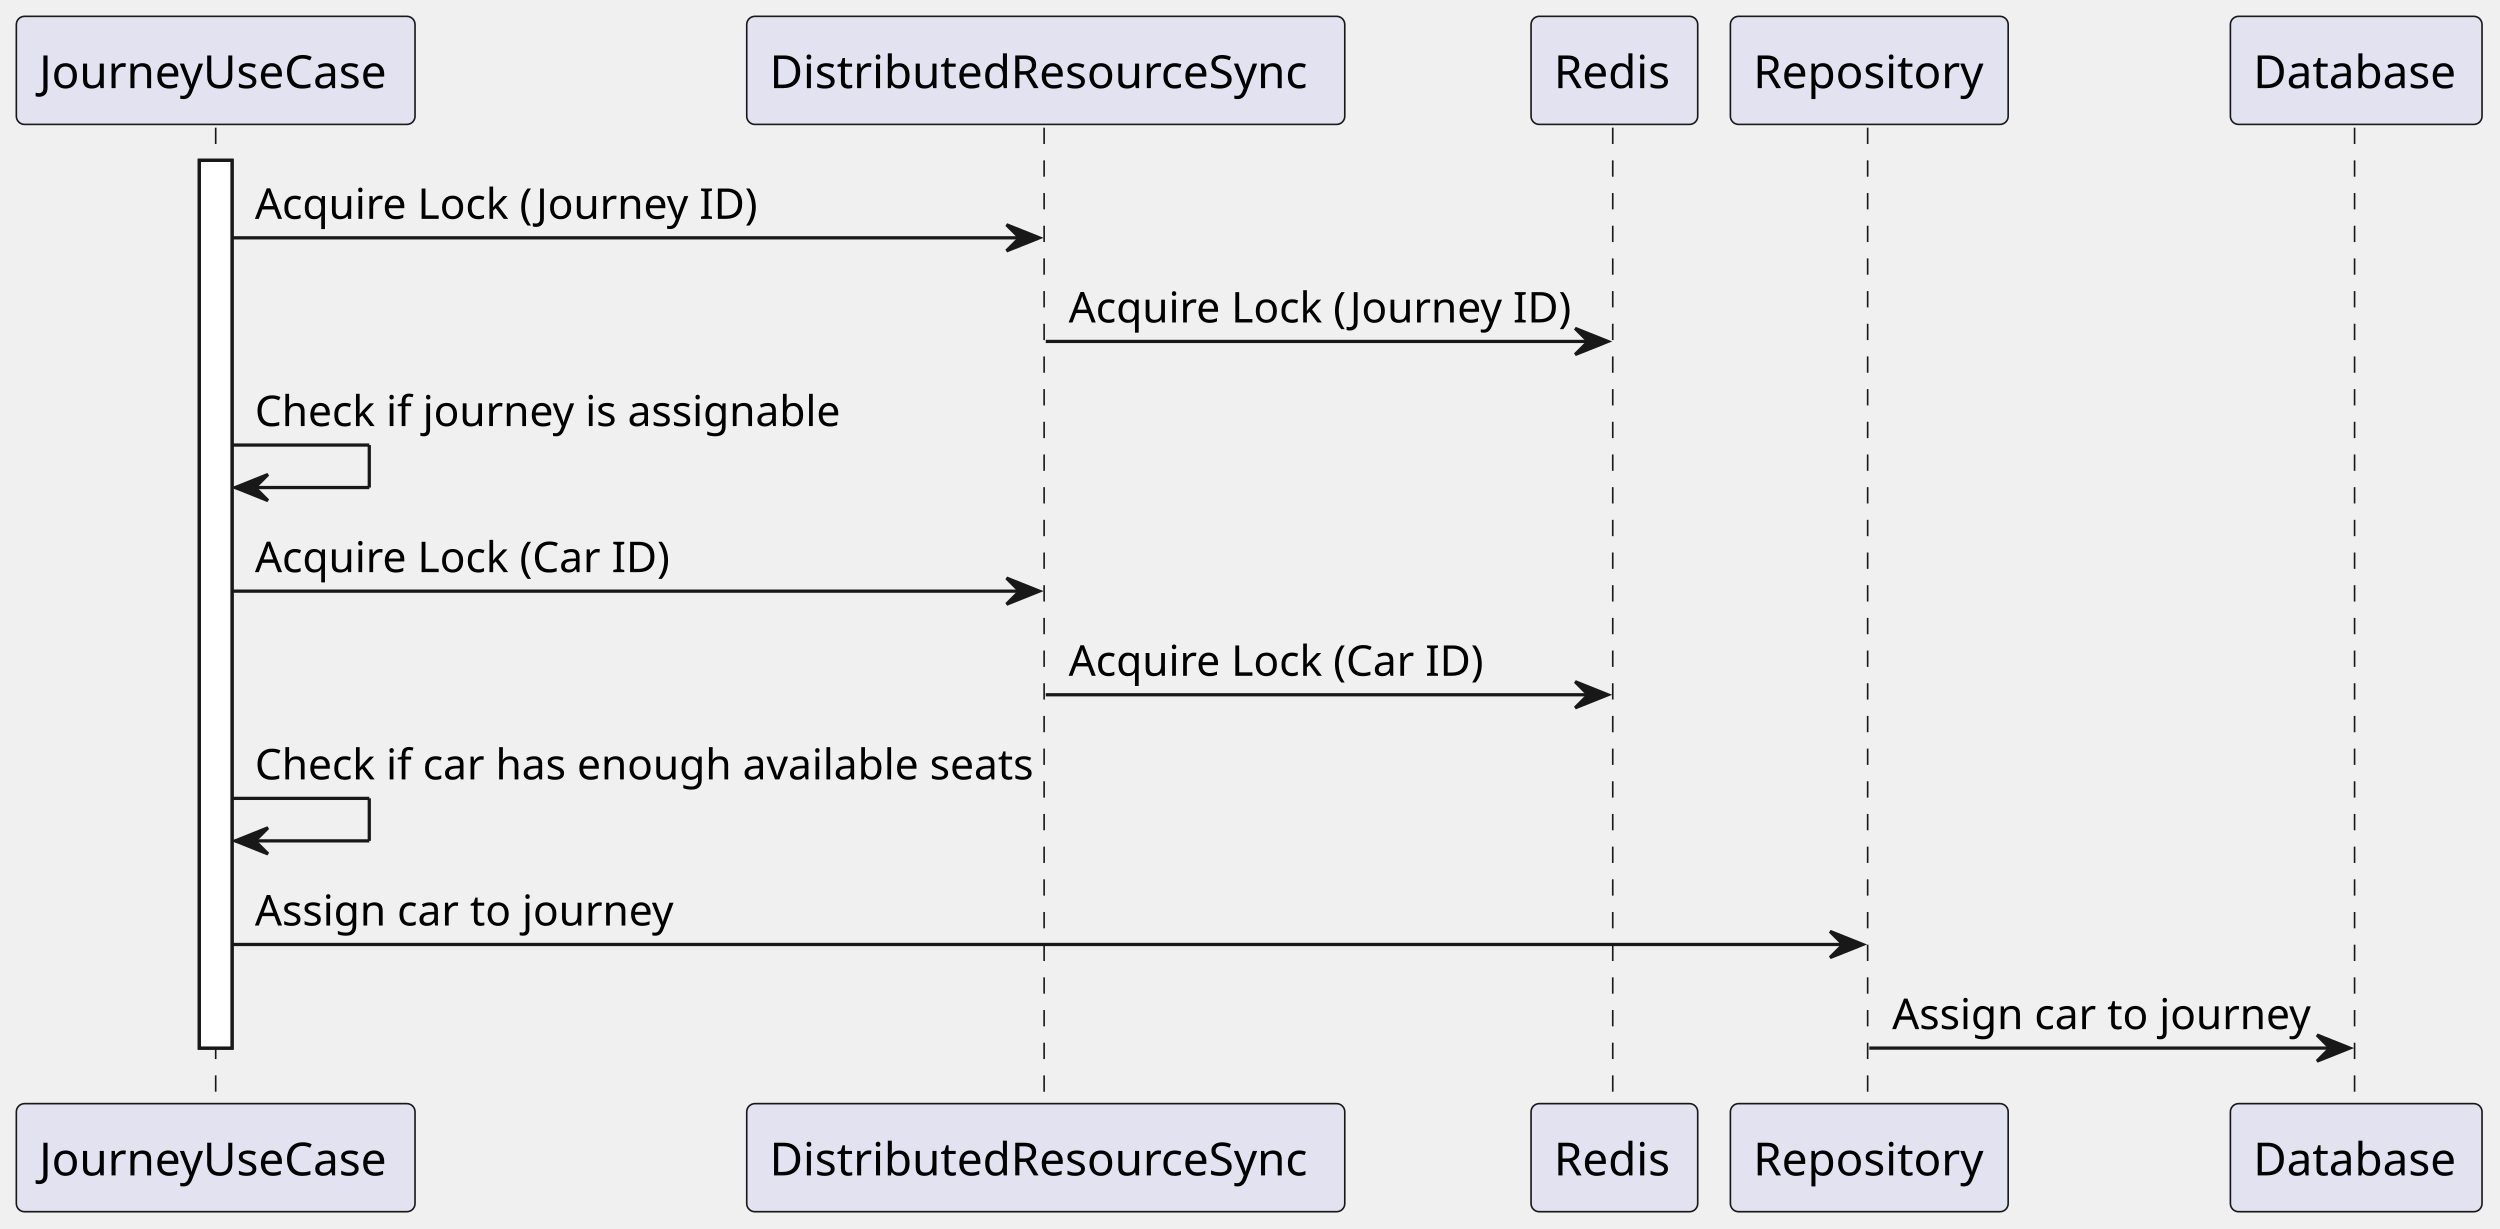
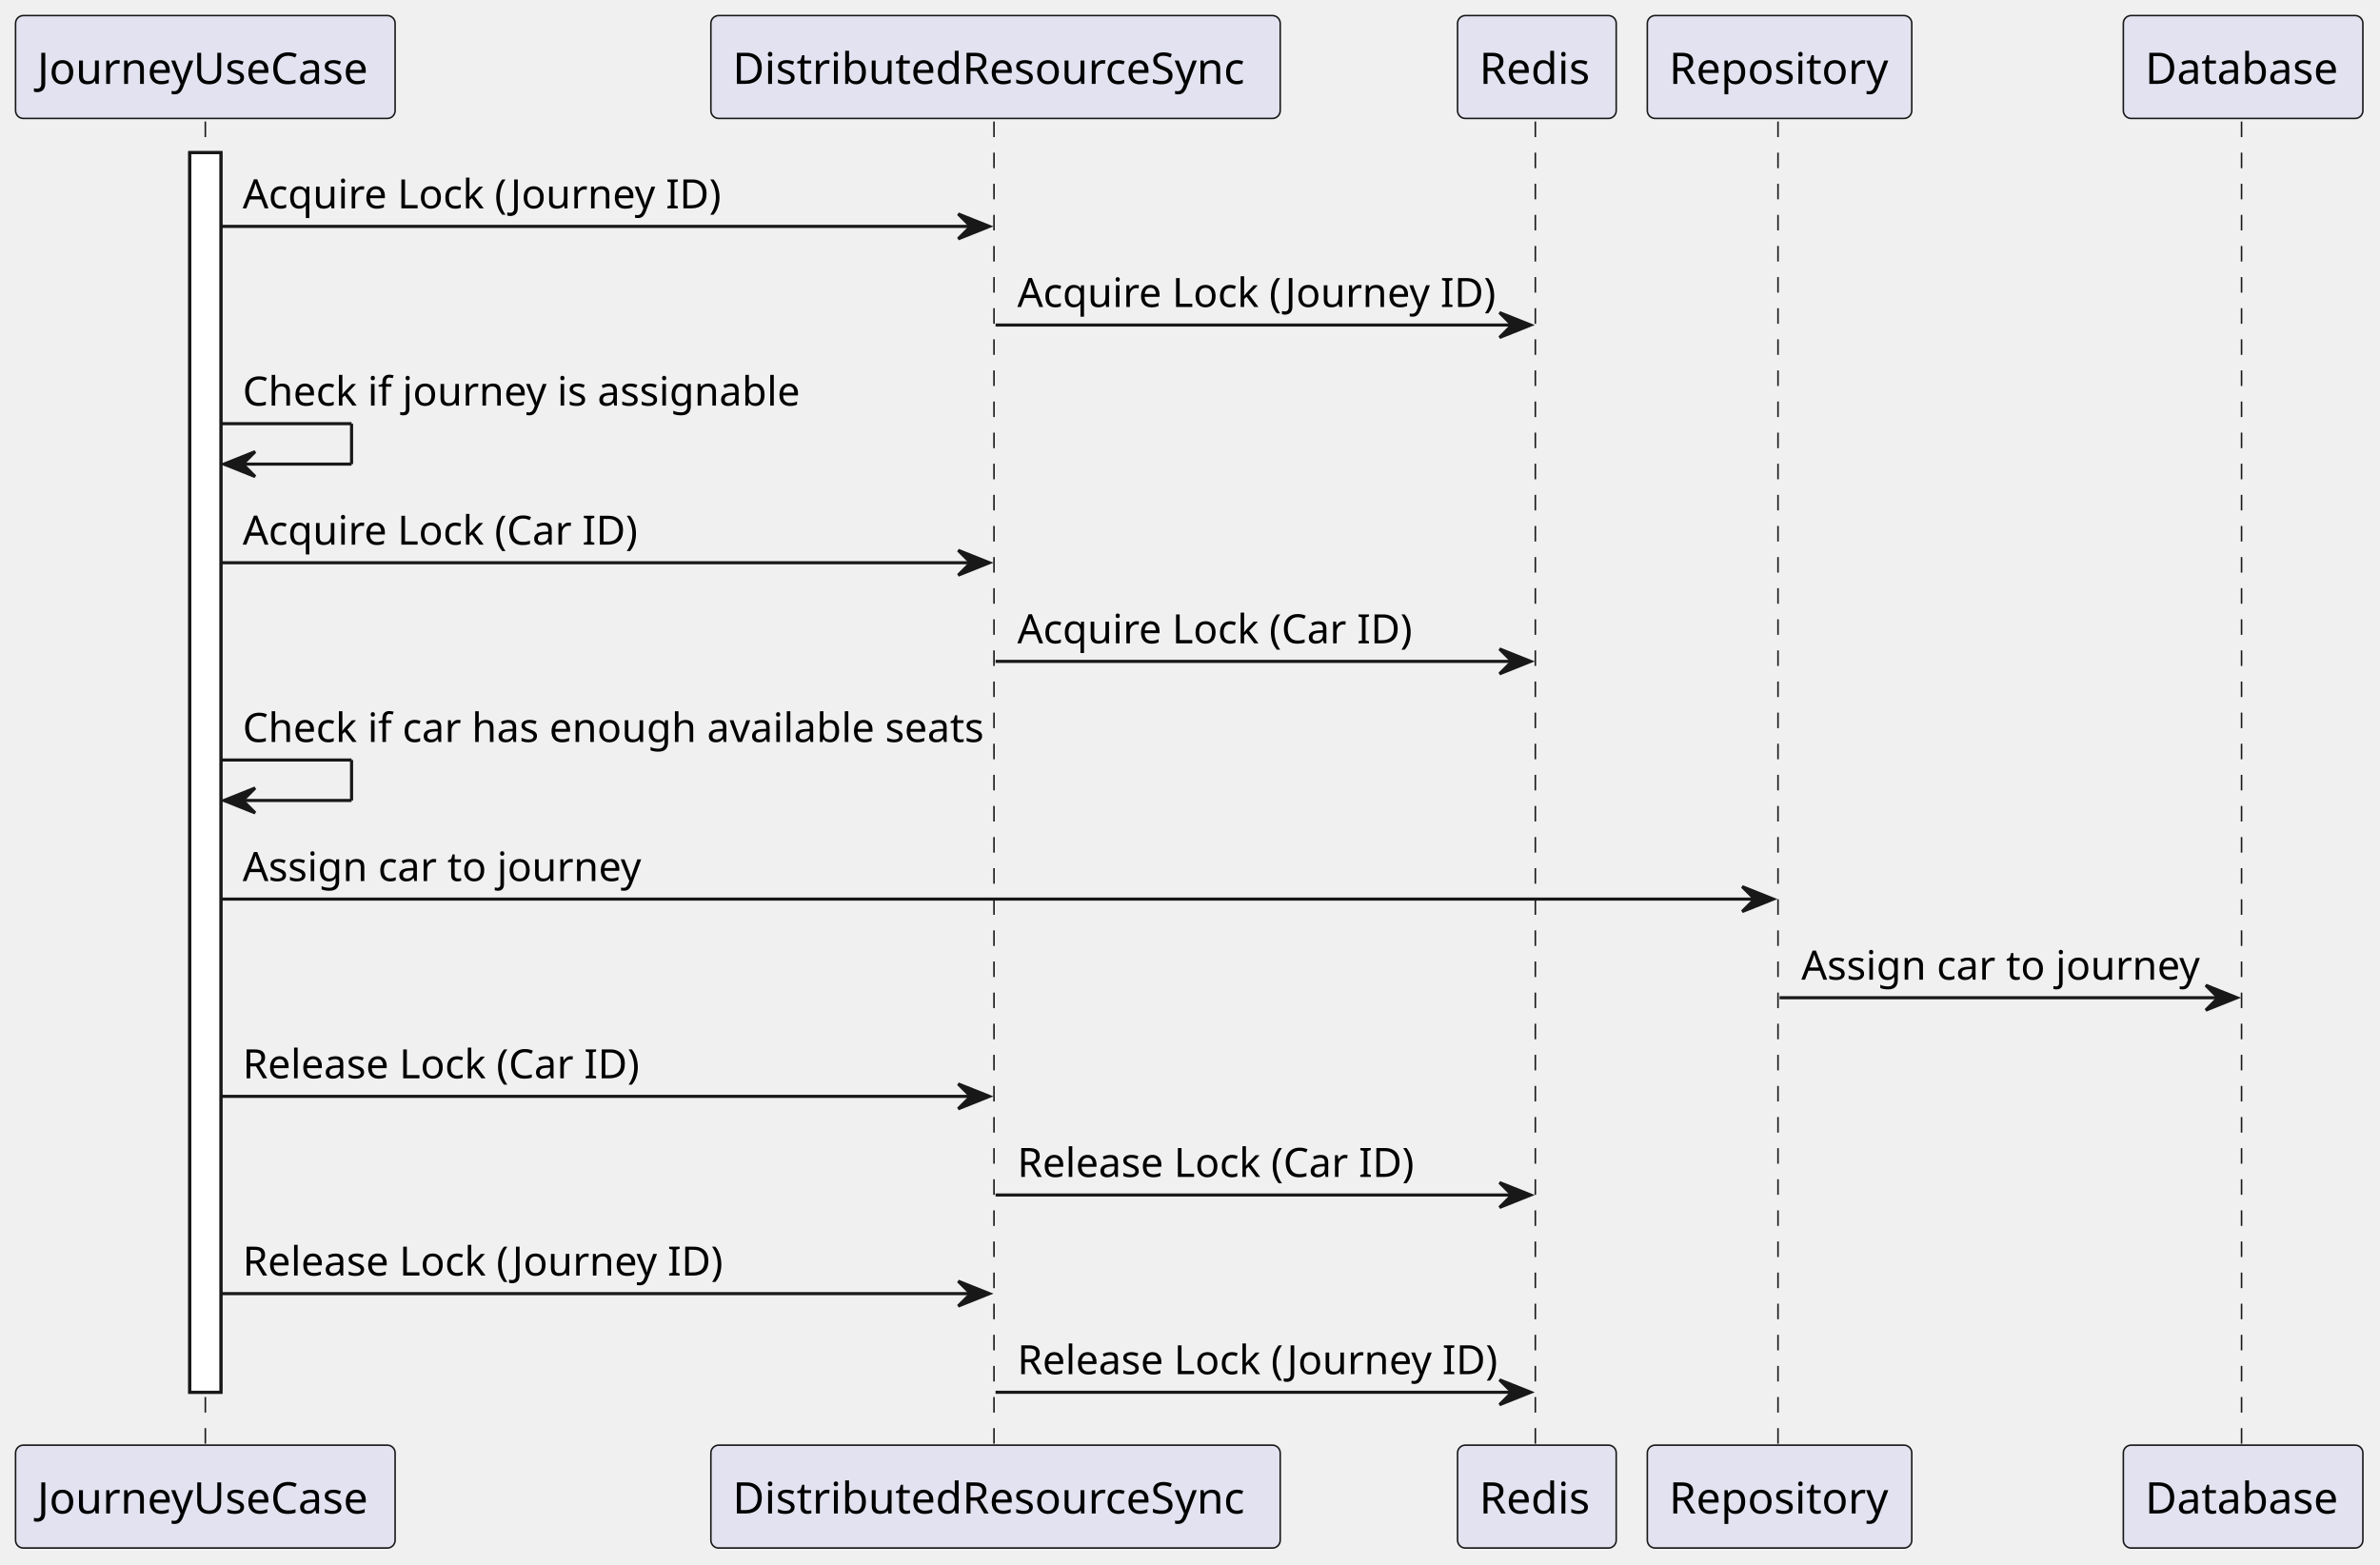
- <svg xmlns="http://www.w3.org/2000/svg" contentStyleType="text/css" height="376px" preserveAspectRatio="none" style="width:765px;height:376px;background:#FFFFFF;" version="1.1" viewBox="0 0 765 376" width="765px" zoomAndPan="magnify">
+ <svg xmlns="http://www.w3.org/2000/svg" contentStyleType="text/css" height="503px" preserveAspectRatio="none" style="width:765px;height:503px;background:#FFFFFF;" version="1.1" viewBox="0 0 765 503" width="765px" zoomAndPan="magnify">
  <defs />
  <g>
-     <rect fill="#FFFFFF" height="271.648" style="stroke:#181818;stroke-width:1.0;" width="10" x="61" y="49.068" />
-     <line style="stroke:#181818;stroke-width:0.5;stroke-dasharray:5.0,5.0;" x1="66" x2="66" y1="39.068" y2="338.716" />
-     <line style="stroke:#181818;stroke-width:0.5;stroke-dasharray:5.0,5.0;" x1="319.5" x2="319.5" y1="39.068" y2="338.716" />
-     <line style="stroke:#181818;stroke-width:0.5;stroke-dasharray:5.0,5.0;" x1="493.5" x2="493.5" y1="39.068" y2="338.716" />
-     <line style="stroke:#181818;stroke-width:0.5;stroke-dasharray:5.0,5.0;" x1="571.5" x2="571.5" y1="39.068" y2="338.716" />
-     <line style="stroke:#181818;stroke-width:0.5;stroke-dasharray:5.0,5.0;" x1="720.5" x2="720.5" y1="39.068" y2="338.716" />
+     <rect fill="#FFFFFF" height="398.472" style="stroke:#181818;stroke-width:1.0;" width="10" x="61" y="49.068" />
+     <line style="stroke:#181818;stroke-width:0.5;stroke-dasharray:5.0,5.0;" x1="66" x2="66" y1="39.068" y2="465.54" />
+     <line style="stroke:#181818;stroke-width:0.5;stroke-dasharray:5.0,5.0;" x1="319.5" x2="319.5" y1="39.068" y2="465.54" />
+     <line style="stroke:#181818;stroke-width:0.5;stroke-dasharray:5.0,5.0;" x1="493.5" x2="493.5" y1="39.068" y2="465.54" />
+     <line style="stroke:#181818;stroke-width:0.5;stroke-dasharray:5.0,5.0;" x1="571.5" x2="571.5" y1="39.068" y2="465.54" />
+     <line style="stroke:#181818;stroke-width:0.5;stroke-dasharray:5.0,5.0;" x1="720.5" x2="720.5" y1="39.068" y2="465.54" />
    <rect fill="#E2E2F0" height="33.068" rx="2.5" ry="2.5" style="stroke:#181818;stroke-width:0.5;" width="122" x="5" y="5" />
    <text fill="#000000" font-family="sans-serif" font-size="14" lengthAdjust="spacing" textLength="108" x="12" y="26.966">JourneyUseCase</text>
-     <rect fill="#E2E2F0" height="33.068" rx="2.5" ry="2.5" style="stroke:#181818;stroke-width:0.5;" width="122" x="5" y="337.716" />
-     <text fill="#000000" font-family="sans-serif" font-size="14" lengthAdjust="spacing" textLength="108" x="12" y="359.682">JourneyUseCase</text>
+     <rect fill="#E2E2F0" height="33.068" rx="2.5" ry="2.5" style="stroke:#181818;stroke-width:0.5;" width="122" x="5" y="464.54" />
+     <text fill="#000000" font-family="sans-serif" font-size="14" lengthAdjust="spacing" textLength="108" x="12" y="486.506">JourneyUseCase</text>
    <rect fill="#E2E2F0" height="33.068" rx="2.5" ry="2.5" style="stroke:#181818;stroke-width:0.5;" width="183" x="228.5" y="5" />
    <text fill="#000000" font-family="sans-serif" font-size="14" lengthAdjust="spacing" textLength="169" x="235.5" y="26.966">DistributedResourceSync</text>
-     <rect fill="#E2E2F0" height="33.068" rx="2.5" ry="2.5" style="stroke:#181818;stroke-width:0.5;" width="183" x="228.5" y="337.716" />
-     <text fill="#000000" font-family="sans-serif" font-size="14" lengthAdjust="spacing" textLength="169" x="235.5" y="359.682">DistributedResourceSync</text>
+     <rect fill="#E2E2F0" height="33.068" rx="2.5" ry="2.5" style="stroke:#181818;stroke-width:0.5;" width="183" x="228.5" y="464.54" />
+     <text fill="#000000" font-family="sans-serif" font-size="14" lengthAdjust="spacing" textLength="169" x="235.5" y="486.506">DistributedResourceSync</text>
    <rect fill="#E2E2F0" height="33.068" rx="2.5" ry="2.5" style="stroke:#181818;stroke-width:0.5;" width="51" x="468.5" y="5" />
    <text fill="#000000" font-family="sans-serif" font-size="14" lengthAdjust="spacing" textLength="37" x="475.5" y="26.966">Redis</text>
-     <rect fill="#E2E2F0" height="33.068" rx="2.5" ry="2.5" style="stroke:#181818;stroke-width:0.5;" width="51" x="468.5" y="337.716" />
-     <text fill="#000000" font-family="sans-serif" font-size="14" lengthAdjust="spacing" textLength="37" x="475.5" y="359.682">Redis</text>
+     <rect fill="#E2E2F0" height="33.068" rx="2.5" ry="2.5" style="stroke:#181818;stroke-width:0.5;" width="51" x="468.5" y="464.54" />
+     <text fill="#000000" font-family="sans-serif" font-size="14" lengthAdjust="spacing" textLength="37" x="475.5" y="486.506">Redis</text>
    <rect fill="#E2E2F0" height="33.068" rx="2.5" ry="2.5" style="stroke:#181818;stroke-width:0.5;" width="85" x="529.5" y="5" />
    <text fill="#000000" font-family="sans-serif" font-size="14" lengthAdjust="spacing" textLength="71" x="536.5" y="26.966">Repository</text>
-     <rect fill="#E2E2F0" height="33.068" rx="2.5" ry="2.5" style="stroke:#181818;stroke-width:0.5;" width="85" x="529.5" y="337.716" />
-     <text fill="#000000" font-family="sans-serif" font-size="14" lengthAdjust="spacing" textLength="71" x="536.5" y="359.682">Repository</text>
+     <rect fill="#E2E2F0" height="33.068" rx="2.5" ry="2.5" style="stroke:#181818;stroke-width:0.5;" width="85" x="529.5" y="464.54" />
+     <text fill="#000000" font-family="sans-serif" font-size="14" lengthAdjust="spacing" textLength="71" x="536.5" y="486.506">Repository</text>
    <rect fill="#E2E2F0" height="33.068" rx="2.5" ry="2.5" style="stroke:#181818;stroke-width:0.5;" width="77" x="682.5" y="5" />
    <text fill="#000000" font-family="sans-serif" font-size="14" lengthAdjust="spacing" textLength="63" x="689.5" y="26.966">Database</text>
-     <rect fill="#E2E2F0" height="33.068" rx="2.5" ry="2.5" style="stroke:#181818;stroke-width:0.5;" width="77" x="682.5" y="337.716" />
-     <text fill="#000000" font-family="sans-serif" font-size="14" lengthAdjust="spacing" textLength="63" x="689.5" y="359.682">Database</text>
-     <rect fill="#FFFFFF" height="271.648" style="stroke:#181818;stroke-width:1.0;" width="10" x="61" y="49.068" />
+     <rect fill="#E2E2F0" height="33.068" rx="2.5" ry="2.5" style="stroke:#181818;stroke-width:0.5;" width="77" x="682.5" y="464.54" />
+     <text fill="#000000" font-family="sans-serif" font-size="14" lengthAdjust="spacing" textLength="63" x="689.5" y="486.506">Database</text>
+     <rect fill="#FFFFFF" height="398.472" style="stroke:#181818;stroke-width:1.0;" width="10" x="61" y="49.068" />
    <polygon fill="#181818" points="308,68.774,318,72.774,308,76.774,312,72.774" style="stroke:#181818;stroke-width:1.0;" />
    <line style="stroke:#181818;stroke-width:1.0;" x1="71" x2="314" y1="72.774" y2="72.774" />
    <text fill="#000000" font-family="sans-serif" font-size="13" lengthAdjust="spacing" textLength="150" x="78" y="66.965">Acquire Lock (Journey ID)</text>
    <polygon fill="#181818" points="482,100.48,492,104.48,482,108.48,486,104.48" style="stroke:#181818;stroke-width:1.0;" />
    <line style="stroke:#181818;stroke-width:1.0;" x1="320" x2="488" y1="104.48" y2="104.48" />
    <text fill="#000000" font-family="sans-serif" font-size="13" lengthAdjust="spacing" textLength="150" x="327" y="98.671">Acquire Lock (Journey ID)</text>
    <line style="stroke:#181818;stroke-width:1.0;" x1="71" x2="113" y1="136.186" y2="136.186" />
    <line style="stroke:#181818;stroke-width:1.0;" x1="113" x2="113" y1="136.186" y2="149.186" />
    <line style="stroke:#181818;stroke-width:1.0;" x1="72" x2="113" y1="149.186" y2="149.186" />
    <polygon fill="#181818" points="82,145.186,72,149.186,82,153.186,78,149.186" style="stroke:#181818;stroke-width:1.0;" />
    <text fill="#000000" font-family="sans-serif" font-size="13" lengthAdjust="spacing" textLength="173" x="78" y="130.377">Check if journey is assignable</text>
    <polygon fill="#181818" points="308,176.892,318,180.892,308,184.892,312,180.892" style="stroke:#181818;stroke-width:1.0;" />
    <line style="stroke:#181818;stroke-width:1.0;" x1="71" x2="314" y1="180.892" y2="180.892" />
    <text fill="#000000" font-family="sans-serif" font-size="13" lengthAdjust="spacing" textLength="123" x="78" y="175.083">Acquire Lock (Car ID)</text>
    <polygon fill="#181818" points="482,208.598,492,212.598,482,216.598,486,212.598" style="stroke:#181818;stroke-width:1.0;" />
    <line style="stroke:#181818;stroke-width:1.0;" x1="320" x2="488" y1="212.598" y2="212.598" />
    <text fill="#000000" font-family="sans-serif" font-size="13" lengthAdjust="spacing" textLength="123" x="327" y="206.789">Acquire Lock (Car ID)</text>
    <line style="stroke:#181818;stroke-width:1.0;" x1="71" x2="113" y1="244.304" y2="244.304" />
    <line style="stroke:#181818;stroke-width:1.0;" x1="113" x2="113" y1="244.304" y2="257.304" />
    <line style="stroke:#181818;stroke-width:1.0;" x1="72" x2="113" y1="257.304" y2="257.304" />
    <polygon fill="#181818" points="82,253.304,72,257.304,82,261.304,78,257.304" style="stroke:#181818;stroke-width:1.0;" />
    <text fill="#000000" font-family="sans-serif" font-size="13" lengthAdjust="spacing" textLength="230" x="78" y="238.495">Check if car has enough available seats</text>
    <polygon fill="#181818" points="560,285.01,570,289.01,560,293.01,564,289.01" style="stroke:#181818;stroke-width:1.0;" />
    <line style="stroke:#181818;stroke-width:1.0;" x1="71" x2="566" y1="289.01" y2="289.01" />
    <text fill="#000000" font-family="sans-serif" font-size="13" lengthAdjust="spacing" textLength="125" x="78" y="283.201">Assign car to journey</text>
    <polygon fill="#181818" points="709,316.716,719,320.716,709,324.716,713,320.716" style="stroke:#181818;stroke-width:1.0;" />
    <line style="stroke:#181818;stroke-width:1.0;" x1="572" x2="715" y1="320.716" y2="320.716" />
    <text fill="#000000" font-family="sans-serif" font-size="13" lengthAdjust="spacing" textLength="125" x="579" y="314.907">Assign car to journey</text>
+     <polygon fill="#181818" points="308,348.422,318,352.422,308,356.422,312,352.422" style="stroke:#181818;stroke-width:1.0;" />
+     <line style="stroke:#181818;stroke-width:1.0;" x1="71" x2="314" y1="352.422" y2="352.422" />
+     <text fill="#000000" font-family="sans-serif" font-size="13" lengthAdjust="spacing" textLength="123" x="78" y="346.613">Release Lock (Car ID)</text>
+     <polygon fill="#181818" points="482,380.128,492,384.128,482,388.128,486,384.128" style="stroke:#181818;stroke-width:1.0;" />
+     <line style="stroke:#181818;stroke-width:1.0;" x1="320" x2="488" y1="384.128" y2="384.128" />
+     <text fill="#000000" font-family="sans-serif" font-size="13" lengthAdjust="spacing" textLength="123" x="327" y="378.319">Release Lock (Car ID)</text>
+     <polygon fill="#181818" points="308,411.834,318,415.834,308,419.834,312,415.834" style="stroke:#181818;stroke-width:1.0;" />
+     <line style="stroke:#181818;stroke-width:1.0;" x1="71" x2="314" y1="415.834" y2="415.834" />
+     <text fill="#000000" font-family="sans-serif" font-size="13" lengthAdjust="spacing" textLength="150" x="78" y="410.025">Release Lock (Journey ID)</text>
+     <polygon fill="#181818" points="482,443.54,492,447.54,482,451.54,486,447.54" style="stroke:#181818;stroke-width:1.0;" />
+     <line style="stroke:#181818;stroke-width:1.0;" x1="320" x2="488" y1="447.54" y2="447.54" />
+     <text fill="#000000" font-family="sans-serif" font-size="13" lengthAdjust="spacing" textLength="150" x="327" y="441.731">Release Lock (Journey ID)</text>
  </g>
</svg>
